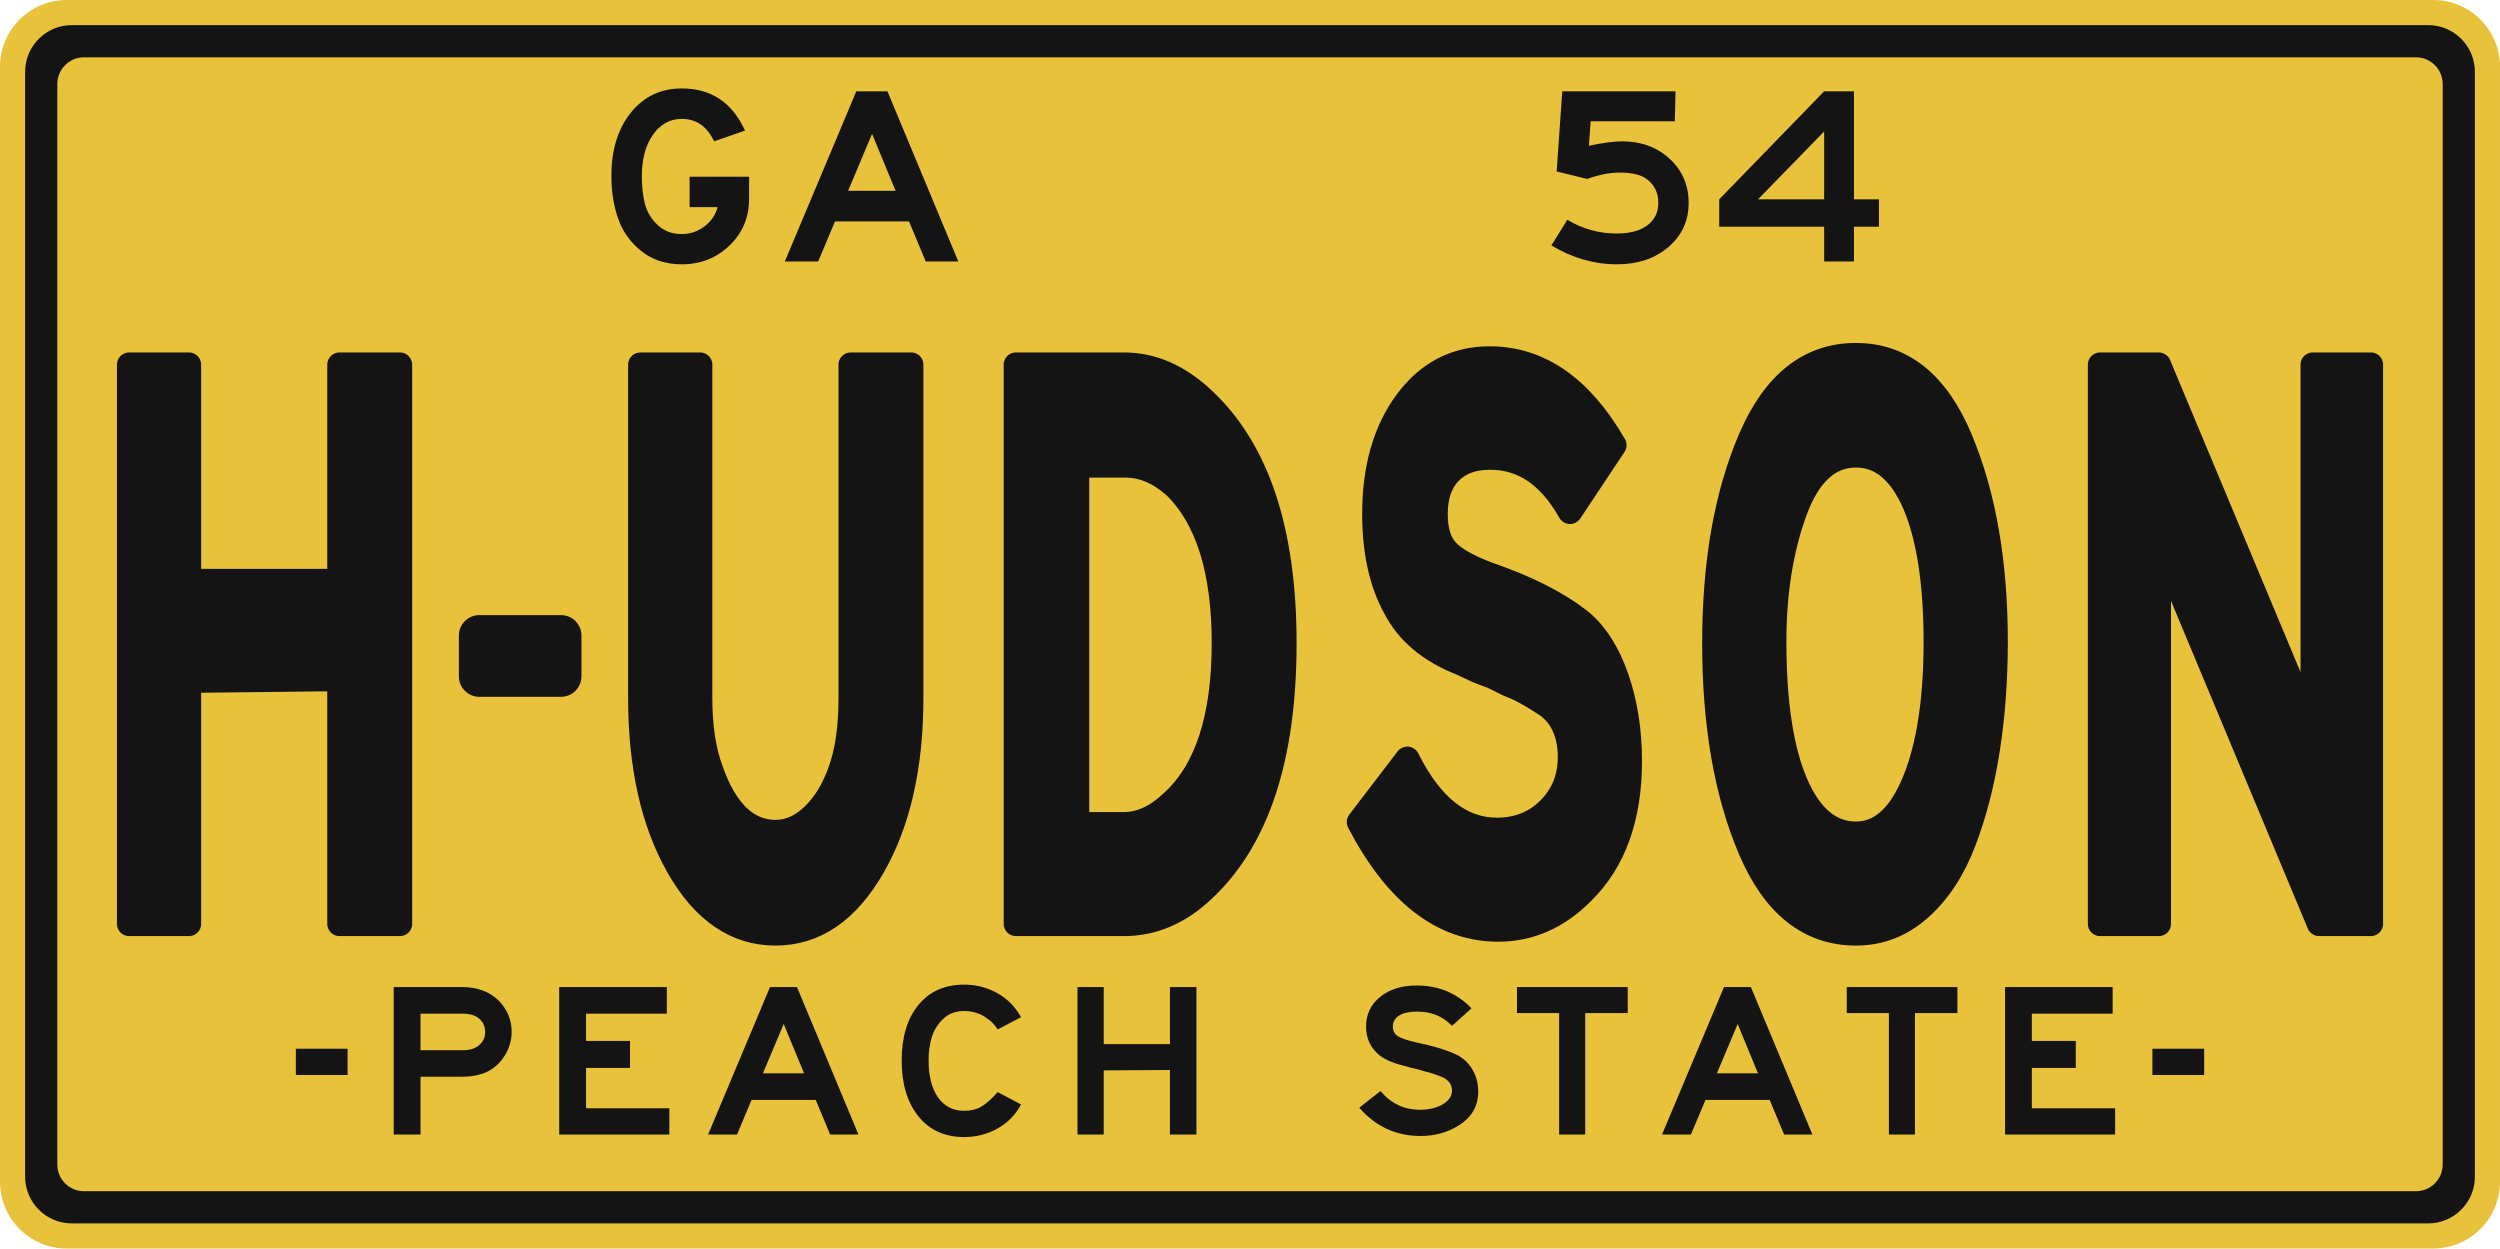
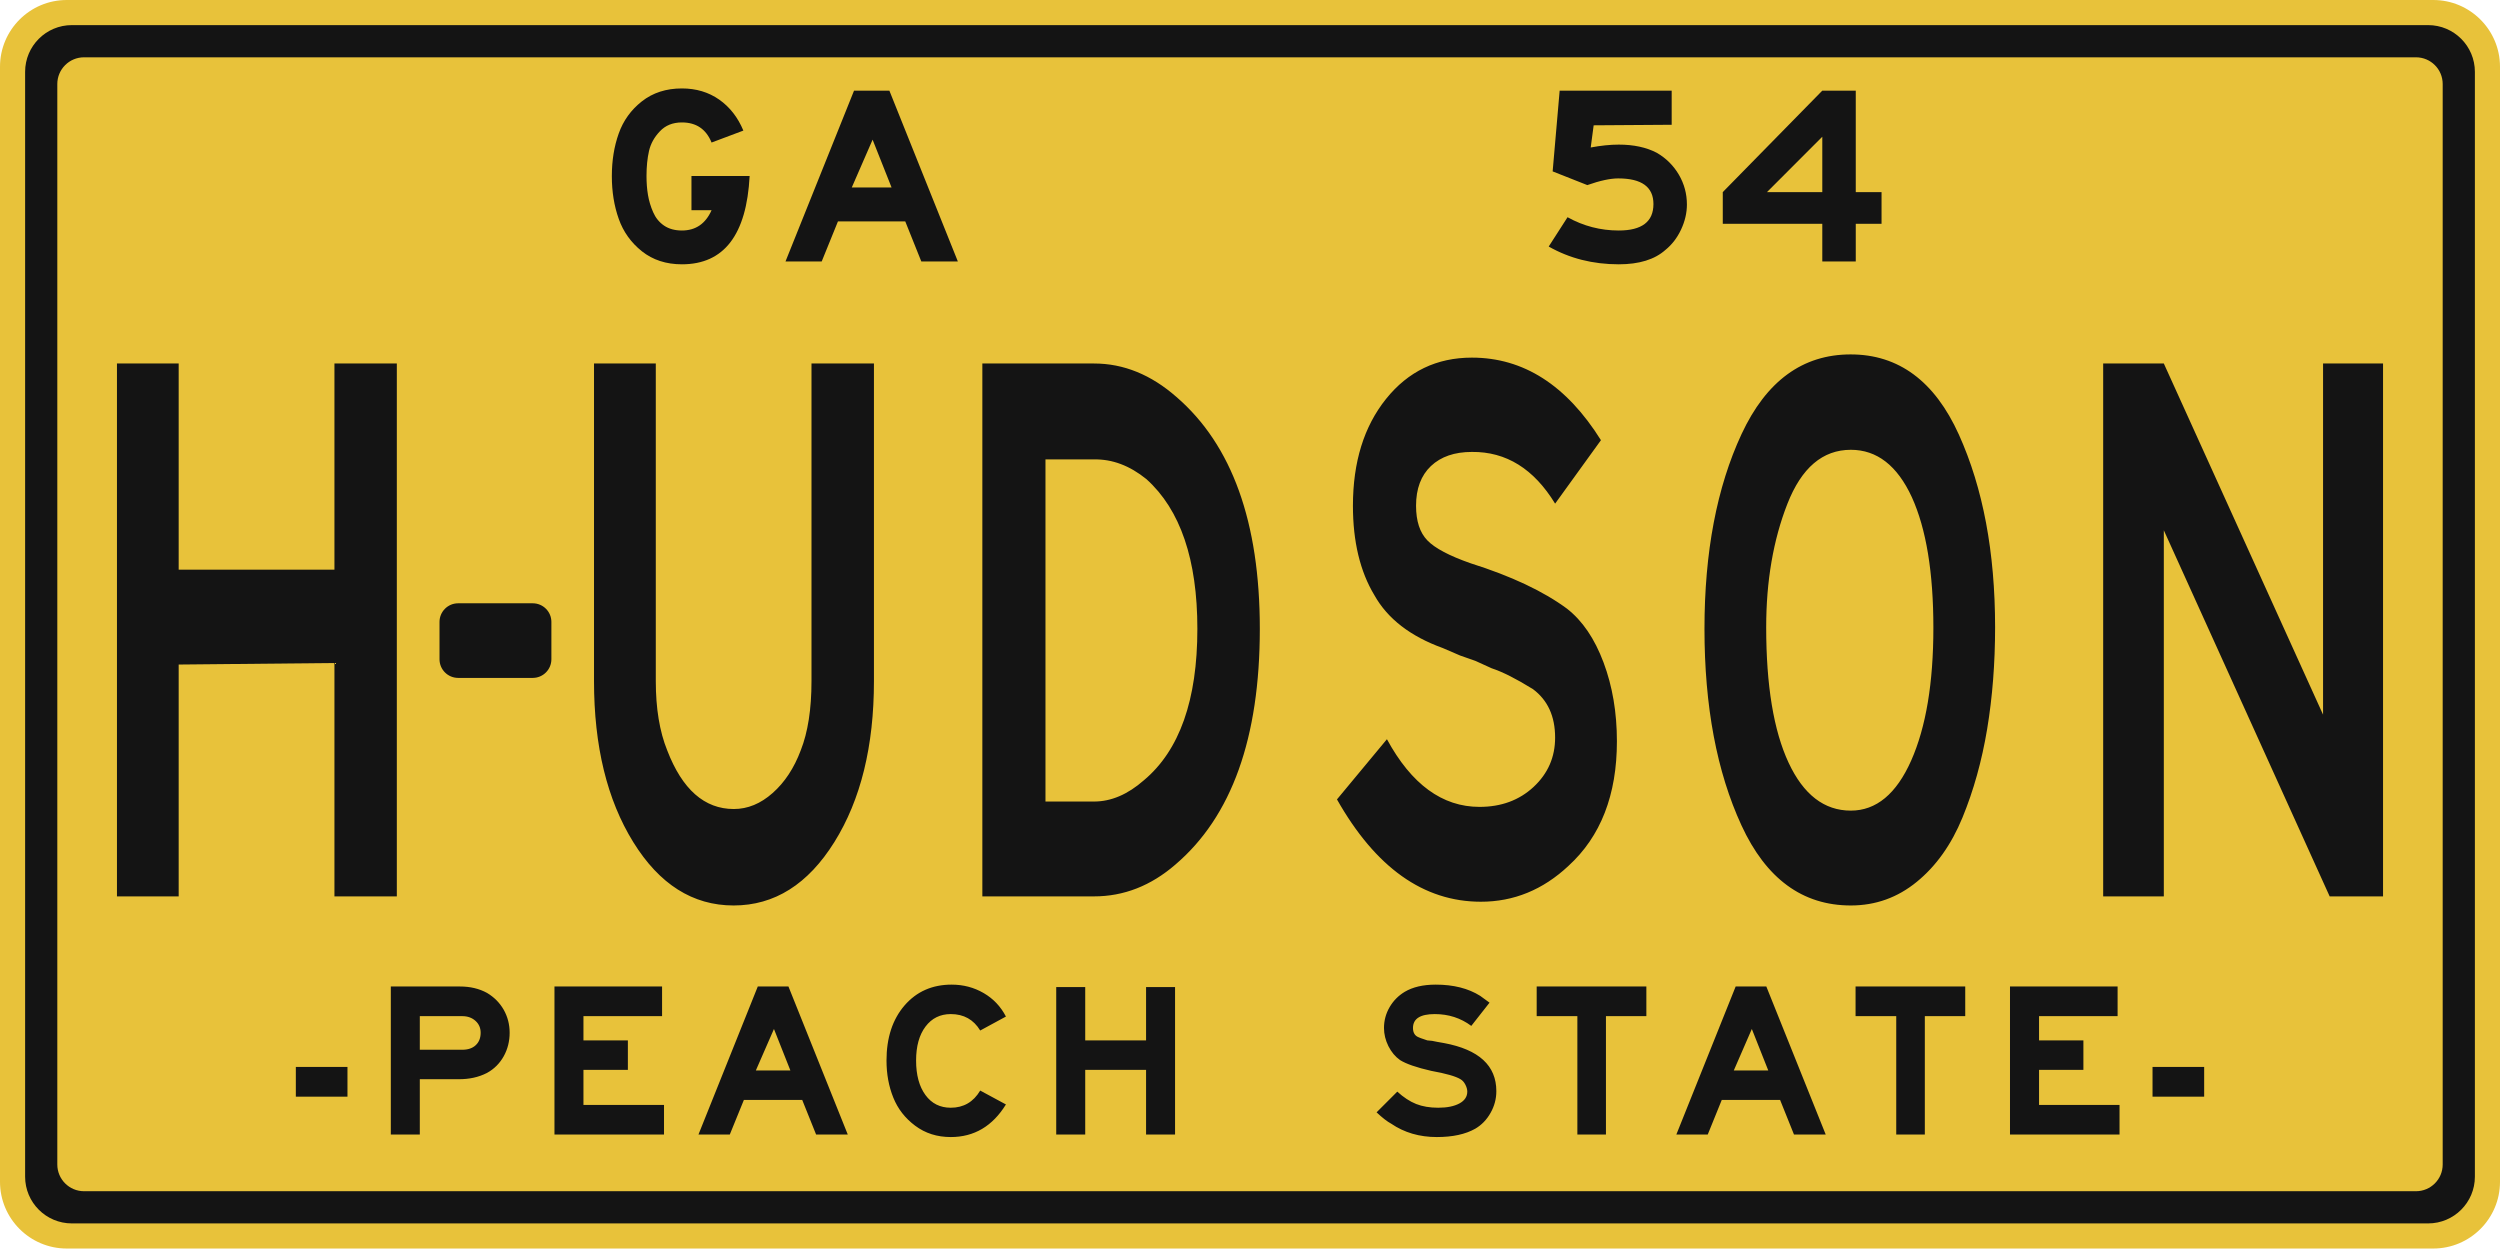
<svg xmlns="http://www.w3.org/2000/svg" width="37.428mm" height="18.692mm" viewBox="-0.858 -0.858 37.428 18.692">
  <path id="face" d="M0.142,-0.858H35.570A1.000,1.000 0 0 1 36.570,0.142V16.834A1.000,1.000 0 0 1 35.570,17.834H0.142A1.000,1.000 0 0 1 -0.858,16.834V0.142A1.000,1.000 0 0 1 0.142,-0.858Z" fill="#E8C23A" />
  <path id="rim" d="M0.218,-0.482H35.494A0.700,0.700 0 0 1 36.194,0.218V16.758A0.700,0.700 0 0 1 35.494,17.458H0.218A0.700,0.700 0 0 1 -0.482,16.758V0.218A0.700,0.700 0 0 1 0.218,-0.482ZM0.400,0.000H35.312A0.400,0.400 0 0 1 35.712,0.400V16.576A0.400,0.400 0 0 1 35.312,16.976H0.400A0.400,0.400 0 0 1 0.000,16.576V0.400A0.400,0.400 0 0 1 0.400,0.000Z" fill="#141414" fill-rule="evenodd" />
-   <path class="relief" d="M9.466 1.788H10.357V2.119Q10.357 2.534 10.065 2.816Q9.772 3.099 9.349 3.099Q8.993 3.099 8.746 2.903Q8.499 2.707 8.397 2.417Q8.295 2.126 8.295 1.777Q8.295 1.192 8.586 0.829Q8.878 0.466 9.349 0.466Q10.009 0.466 10.296 1.097L9.833 1.258Q9.675 0.922 9.349 0.922Q9.084 0.922 8.917 1.16Q8.751 1.398 8.751 1.777Q8.751 2.009 8.796 2.19Q8.842 2.371 8.985 2.508Q9.128 2.646 9.349 2.646Q9.537 2.646 9.688 2.532Q9.838 2.419 9.886 2.243H9.466ZM13.489 3.056H13.001L12.751 2.457H11.643L11.391 3.056H10.892L11.962 0.509H12.428ZM12.55 1.999 12.198 1.146 11.839 1.999Z" fill="#141414" fill-rule="evenodd" />
-   <path class="relief" d="M24.423 2.18Q24.423 2.582 24.12 2.841Q23.817 3.099 23.351 3.099Q22.836 3.099 22.368 2.816L22.607 2.432Q22.943 2.638 23.351 2.638Q23.638 2.638 23.804 2.516Q23.969 2.394 23.969 2.18Q23.969 1.958 23.806 1.831Q23.677 1.726 23.394 1.726Q23.162 1.726 22.905 1.821L22.447 1.709L22.531 0.509H24.227L24.216 0.957H22.956L22.93 1.324Q23.241 1.258 23.424 1.258Q23.857 1.258 24.14 1.52Q24.423 1.782 24.423 2.18ZM27.272 2.536H26.898V3.056H26.452V2.536H24.881V2.126L26.452 0.509H26.898V2.126H27.272ZM26.452 2.126V1.11L25.462 2.126Z" fill="#141414" fill-rule="evenodd" />
-   <path class="relief" d="M5.129 12.973H4.225V9.306L1.97 9.332V12.973H1.076V4.602H1.97V7.842H4.225V4.602H5.129ZM12.783 9.591Q12.783 11.123 12.21 12.119Q11.638 13.115 10.751 13.115Q9.865 13.115 9.297 12.119Q8.729 11.123 8.729 9.591V4.602H9.623V9.591Q9.623 10.236 9.789 10.679Q10.116 11.6 10.754 11.6Q11.055 11.6 11.316 11.349Q11.577 11.098 11.723 10.679Q11.879 10.252 11.879 9.591V4.602H12.783ZM18.37 8.771Q18.37 11.341 17.15 12.471Q16.617 12.973 15.969 12.973H14.352V4.602H15.969Q16.612 4.602 17.165 5.129Q18.37 6.259 18.37 8.771ZM17.466 8.771Q17.466 7.138 16.728 6.419Q16.366 6.1 15.969 6.109H15.266V11.483H15.969Q16.341 11.483 16.693 11.148Q17.466 10.445 17.466 8.771ZM23.541 10.537Q23.541 11.801 22.838 12.496Q22.285 13.057 21.572 13.057Q20.327 13.057 19.488 11.449L20.211 10.503Q20.743 11.567 21.552 11.567Q22.024 11.567 22.336 11.253Q22.647 10.939 22.647 10.478Q22.647 9.976 22.325 9.717Q21.964 9.474 21.728 9.39L21.492 9.273L21.271 9.189L21.02 9.072Q20.316 8.796 20.03 8.243Q19.719 7.683 19.719 6.837Q19.719 5.807 20.198 5.159Q20.678 4.51 21.442 4.51Q22.562 4.51 23.31 5.807L22.647 6.804Q22.185 5.983 21.442 5.992Q21.065 5.992 20.849 6.213Q20.633 6.435 20.633 6.837Q20.633 7.197 20.796 7.381Q20.959 7.565 21.426 7.741Q22.305 8.042 22.818 8.453Q23.154 8.737 23.348 9.298Q23.541 9.859 23.541 10.537ZM29.018 8.746Q29.018 9.591 28.902 10.344Q28.787 11.098 28.546 11.734Q28.305 12.37 27.885 12.743Q27.466 13.115 26.929 13.115Q25.879 13.115 25.344 11.855Q24.809 10.596 24.809 8.771Q24.809 6.963 25.347 5.711Q25.884 4.46 26.926 4.46Q27.968 4.46 28.493 5.72Q29.018 6.979 29.018 8.746ZM28.124 8.754Q28.124 7.448 27.813 6.703Q27.496 5.958 26.929 5.958Q26.316 5.958 26.01 6.808Q25.703 7.657 25.703 8.746Q25.703 10.118 26.027 10.872Q26.351 11.625 26.929 11.625Q27.481 11.625 27.803 10.838Q28.124 10.051 28.124 8.754ZM34.636 12.973H33.862L31.461 7.222V12.973H30.583V4.602H31.461L33.767 10.118V4.602H34.636Z" fill="#141414" fill-rule="evenodd" stroke="#141414" stroke-width="0.367" stroke-linejoin="round" />
-   <path class="relief" d="M6.318,8.351H7.541A0.306,0.306 0 0 1 7.847,8.656V9.268A0.306,0.306 0 0 1 7.541,9.574H6.318A0.306,0.306 0 0 1 6.012,9.268V8.656A0.306,0.306 0 0 1 6.318,8.351Z" fill="#141414" fill-rule="evenodd" />
-   <path class="relief" d="M4.346 15.236H3.571V14.843H4.346ZM6.802 14.593Q6.802 14.768 6.709 14.928Q6.616 15.088 6.462 15.174Q6.303 15.26 6.065 15.262H5.438V16.127H5.036V13.92H6.065Q6.288 13.92 6.462 14.013Q6.621 14.103 6.711 14.256Q6.802 14.408 6.802 14.593ZM6.405 14.593Q6.405 14.468 6.316 14.393Q6.228 14.318 6.08 14.318H5.438V14.865H6.08Q6.224 14.865 6.314 14.79Q6.405 14.715 6.405 14.593ZM9.163 16.127H7.514V13.92H9.125V14.318H7.916V14.726H8.574V15.13H7.916V15.734H9.163ZM11.994 16.127H11.57L11.354 15.609H10.394L10.176 16.127H9.743L10.67 13.92H11.074ZM11.18 15.211 10.875 14.472 10.564 15.211ZM14.428 15.677Q14.307 15.907 14.078 16.036Q13.85 16.165 13.576 16.165Q13.141 16.165 12.891 15.854Q12.641 15.542 12.641 15.019Q12.641 14.494 12.891 14.188Q13.141 13.883 13.576 13.883Q13.845 13.883 14.074 14.011Q14.302 14.139 14.428 14.371L14.079 14.554Q14.007 14.443 13.925 14.393Q13.781 14.28 13.576 14.278Q13.386 14.278 13.263 14.396Q13.139 14.514 13.092 14.671Q13.044 14.827 13.044 15.013Q13.044 15.372 13.186 15.572Q13.327 15.772 13.576 15.772Q13.724 15.772 13.828 15.713Q13.932 15.655 14.079 15.492ZM17.054 16.127H16.657V15.161L15.666 15.167V16.127H15.273V13.92H15.666V14.774H16.657V13.92H17.054ZM21.273 15.485Q21.273 15.818 20.964 16.001Q20.721 16.149 20.408 16.149Q19.861 16.149 19.492 15.726L19.81 15.476Q20.044 15.756 20.399 15.756Q20.607 15.756 20.743 15.674Q20.88 15.591 20.88 15.47Q20.88 15.337 20.739 15.269Q20.58 15.205 20.476 15.183L20.373 15.152L20.276 15.13L20.165 15.099Q19.856 15.026 19.731 14.88Q19.594 14.732 19.594 14.51Q19.594 14.238 19.804 14.067Q20.015 13.896 20.351 13.896Q20.843 13.896 21.172 14.238L20.88 14.501Q20.677 14.284 20.351 14.287Q20.185 14.287 20.09 14.345Q19.995 14.404 19.995 14.51Q19.995 14.604 20.067 14.653Q20.139 14.702 20.344 14.748Q20.73 14.827 20.955 14.935Q21.103 15.011 21.188 15.158Q21.273 15.306 21.273 15.485ZM23.511 14.309H22.875V16.127H22.484V14.309H21.853V13.92H23.511ZM26.276 16.127H25.852L25.636 15.609H24.676L24.457 16.127H24.025L24.952 13.92H25.355ZM25.461 15.211 25.157 14.472 24.846 15.211ZM28.447 14.309H27.811V16.127H27.421V14.309H26.79V13.92H28.447ZM30.808 16.127H29.16V13.92H30.771V14.318H29.561V14.726H30.219V15.13H29.561V15.734H30.808ZM32.141 15.236H31.366V14.843H32.141Z" fill="#141414" fill-rule="evenodd" />
+   <path class="relief" d="M10.365 1.777Q10.296 3.099 9.351 3.099Q8.998 3.099 8.752 2.904Q8.507 2.708 8.405 2.418Q8.302 2.128 8.302 1.779Q8.302 1.43 8.405 1.141Q8.507 0.852 8.752 0.659Q8.998 0.466 9.351 0.466Q9.67 0.466 9.909 0.633Q10.148 0.801 10.271 1.097L9.795 1.276Q9.673 0.975 9.351 0.975Q9.146 0.975 9.021 1.108Q8.895 1.24 8.858 1.404Q8.821 1.568 8.821 1.777Q8.821 1.931 8.843 2.061Q8.865 2.192 8.92 2.318Q8.975 2.445 9.083 2.519Q9.192 2.593 9.351 2.593Q9.66 2.593 9.795 2.289H9.494V1.777ZM13.482 3.056H12.935L12.695 2.457H11.687L11.444 3.056H10.902L11.928 0.499H12.457ZM12.49 1.949 12.206 1.233 11.894 1.949Z" fill="#141414" fill-rule="evenodd" />
+   <path class="relief" d="M24.397 2.204Q24.397 2.391 24.31 2.578Q24.223 2.764 24.075 2.884Q23.834 3.099 23.377 3.099Q22.796 3.099 22.328 2.833L22.61 2.394Q22.968 2.593 23.377 2.593Q23.896 2.593 23.896 2.197Q23.896 1.813 23.369 1.813Q23.19 1.813 22.906 1.913L22.387 1.708L22.492 0.499H24.169V1.01L23.001 1.018L22.957 1.35Q23.185 1.307 23.377 1.307Q23.712 1.307 23.947 1.43Q24.156 1.552 24.277 1.758Q24.397 1.964 24.397 2.204ZM27.311 2.493H26.925V3.056H26.424V2.493H24.934V2.018L26.424 0.499H26.925V2.018H27.311ZM26.424 2.018V1.189L25.596 2.018Z" fill="#141414" fill-rule="evenodd" />
+   <path class="relief" d="M5.083 12.562H4.149V9.068L1.817 9.091V12.562H0.893V4.584H1.817V7.671H4.149V4.584H5.083ZM12.226 9.339Q12.226 10.799 11.634 11.748Q11.042 12.698 10.125 12.698Q9.209 12.698 8.622 11.748Q8.035 10.799 8.035 9.339V4.584H8.96V9.339Q8.96 9.953 9.131 10.376Q9.469 11.254 10.128 11.254Q10.44 11.254 10.71 11.014Q10.98 10.775 11.13 10.376Q11.291 9.969 11.291 9.339V4.584H12.226ZM18.003 8.557Q18.003 11.006 16.741 12.084Q16.19 12.562 15.521 12.562H13.849V4.584H15.521Q16.185 4.584 16.756 5.086Q18.003 6.163 18.003 8.557ZM17.068 8.557Q17.068 7.001 16.305 6.315Q15.931 6.012 15.521 6.02H14.794V11.142H15.521Q15.905 11.142 16.268 10.823Q17.068 10.153 17.068 8.557ZM23.349 10.24Q23.349 11.445 22.622 12.107Q22.05 12.642 21.313 12.642Q20.025 12.642 19.158 11.11L19.906 10.209Q20.456 11.222 21.292 11.222Q21.78 11.222 22.102 10.923Q22.424 10.623 22.424 10.185Q22.424 9.706 22.092 9.459Q21.718 9.227 21.474 9.147L21.23 9.036L21.002 8.956L20.742 8.844Q20.015 8.581 19.719 8.054Q19.397 7.52 19.397 6.714Q19.397 5.732 19.893 5.114Q20.389 4.496 21.178 4.496Q22.336 4.496 23.11 5.732L22.424 6.682Q21.947 5.9 21.178 5.908Q20.789 5.908 20.565 6.119Q20.342 6.331 20.342 6.714Q20.342 7.057 20.511 7.232Q20.68 7.408 21.162 7.576Q22.071 7.863 22.601 8.254Q22.949 8.525 23.149 9.06Q23.349 9.594 23.349 10.24ZM29.011 8.533Q29.011 9.339 28.892 10.057Q28.772 10.775 28.523 11.381Q28.274 11.988 27.84 12.343Q27.407 12.698 26.851 12.698Q25.766 12.698 25.213 11.497Q24.66 10.296 24.66 8.557Q24.66 6.834 25.215 5.641Q25.771 4.448 26.848 4.448Q27.926 4.448 28.469 5.649Q29.011 6.849 29.011 8.533ZM28.087 8.541Q28.087 7.296 27.765 6.586Q27.438 5.876 26.851 5.876Q26.218 5.876 25.901 6.686Q25.584 7.496 25.584 8.533Q25.584 9.841 25.919 10.56Q26.254 11.278 26.851 11.278Q27.422 11.278 27.755 10.528Q28.087 9.778 28.087 8.541ZM34.819 12.562H34.02L31.537 7.081V12.562H30.629V4.584H31.537L33.921 9.841V4.584H34.819Z" fill="#141414" fill-rule="evenodd" />
+   <path class="relief" d="M6.001,8.174H7.118A0.279,0.279 0 0 1 7.397,8.453V9.012A0.279,0.279 0 0 1 7.118,9.291H6.001A0.279,0.279 0 0 1 5.722,9.012V8.453A0.279,0.279 0 0 1 6.001,8.174Z" fill="#141414" fill-rule="evenodd" />
+   <path class="relief" d="M4.344 15.56H3.571V15.115H4.344ZM6.772 14.603Q6.772 14.796 6.683 14.956Q6.593 15.117 6.433 15.205Q6.247 15.301 6.006 15.299H5.427V16.127H4.993V13.911H6.028Q6.258 13.911 6.433 14.007Q6.593 14.102 6.683 14.259Q6.772 14.417 6.772 14.603ZM6.338 14.603Q6.338 14.496 6.261 14.426Q6.183 14.355 6.063 14.355H5.427V14.858H6.063Q6.192 14.858 6.265 14.789Q6.338 14.72 6.338 14.603ZM9.083 16.127H7.443V13.911H9.054V14.355H7.877V14.718H8.542V15.159H7.877V15.684H9.083ZM11.834 16.127H11.36L11.152 15.609H10.279L10.068 16.127H9.599L10.487 13.911H10.946ZM10.975 15.168 10.729 14.547 10.458 15.168ZM14.202 15.677Q13.901 16.165 13.376 16.165Q13.07 16.165 12.844 15.996Q12.618 15.828 12.516 15.575Q12.414 15.323 12.414 15.019Q12.414 14.51 12.683 14.196Q12.953 13.883 13.389 13.883Q13.651 13.883 13.868 14.009Q14.085 14.135 14.202 14.361L13.817 14.57Q13.668 14.324 13.376 14.324Q13.139 14.324 12.998 14.511Q12.857 14.698 12.857 15.019Q12.857 15.345 12.997 15.536Q13.136 15.726 13.376 15.726Q13.664 15.726 13.817 15.469ZM16.734 16.127H16.3V15.159H15.389V16.127H14.955V13.92H15.389V14.718H16.3V13.92H16.734ZM21.544 15.478Q21.544 15.651 21.457 15.804Q21.371 15.957 21.227 16.041Q21.007 16.165 20.653 16.165Q20.263 16.165 19.97 15.965Q19.88 15.917 19.751 15.795L20.061 15.485Q20.201 15.613 20.343 15.67Q20.484 15.726 20.675 15.726Q20.872 15.726 20.991 15.662Q21.109 15.598 21.109 15.485Q21.109 15.436 21.08 15.38Q21.052 15.325 21.007 15.299Q20.901 15.234 20.569 15.174Q20.241 15.099 20.103 15.013Q19.995 14.937 19.928 14.804Q19.862 14.671 19.862 14.532Q19.862 14.366 19.945 14.222Q20.028 14.078 20.172 13.991Q20.354 13.883 20.637 13.883Q21.034 13.883 21.302 14.051Q21.362 14.093 21.442 14.153L21.169 14.501Q20.932 14.324 20.622 14.324Q20.296 14.324 20.296 14.532Q20.296 14.638 20.38 14.671Q20.385 14.676 20.511 14.718L20.584 14.725L20.659 14.74L20.761 14.758Q21.544 14.904 21.544 15.478ZM23.79 14.355H23.185V16.127H22.757V14.355H22.148V13.911H23.79ZM26.475 16.127H26L25.792 15.609H24.919L24.709 16.127H24.239L25.127 13.911H25.586ZM25.615 15.168 25.369 14.547 25.099 15.168ZM28.564 14.355H27.959V16.127H27.531V14.355H26.922V13.911H28.564ZM30.874 16.127H29.234V13.911H30.845V14.355H29.669V14.718H30.333V15.159H29.669V15.684H30.874ZM32.141 15.56H31.368V15.115H32.141Z" fill="#141414" fill-rule="evenodd" />
</svg>
